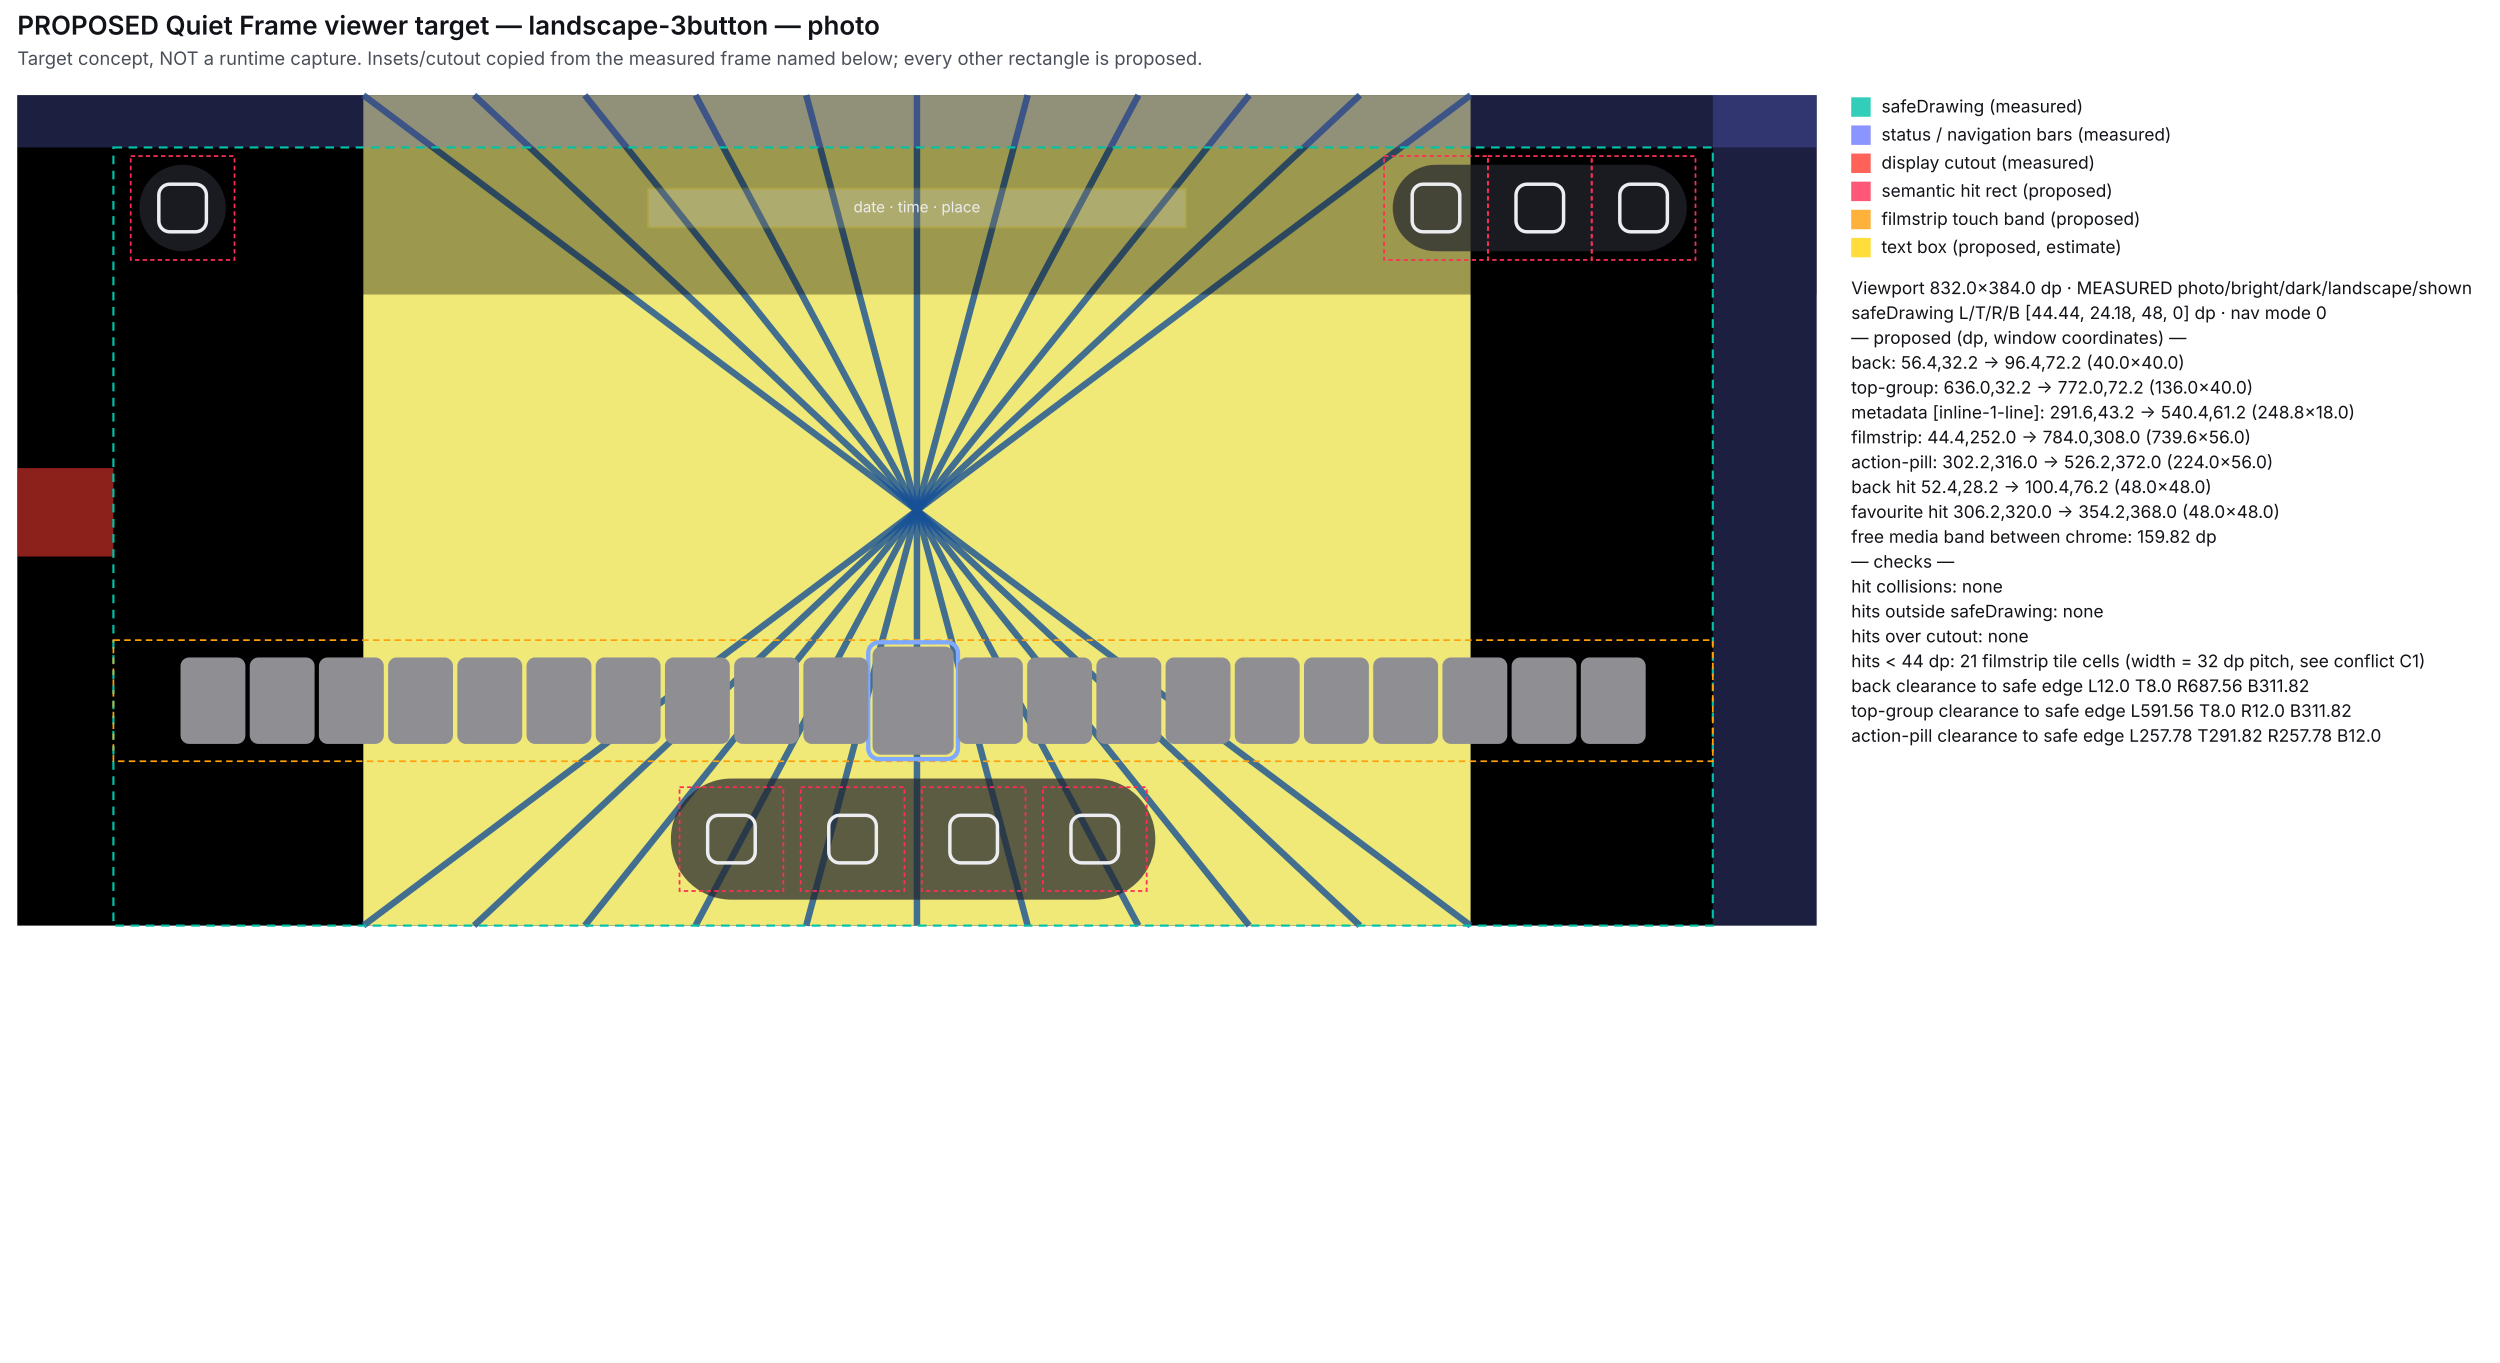
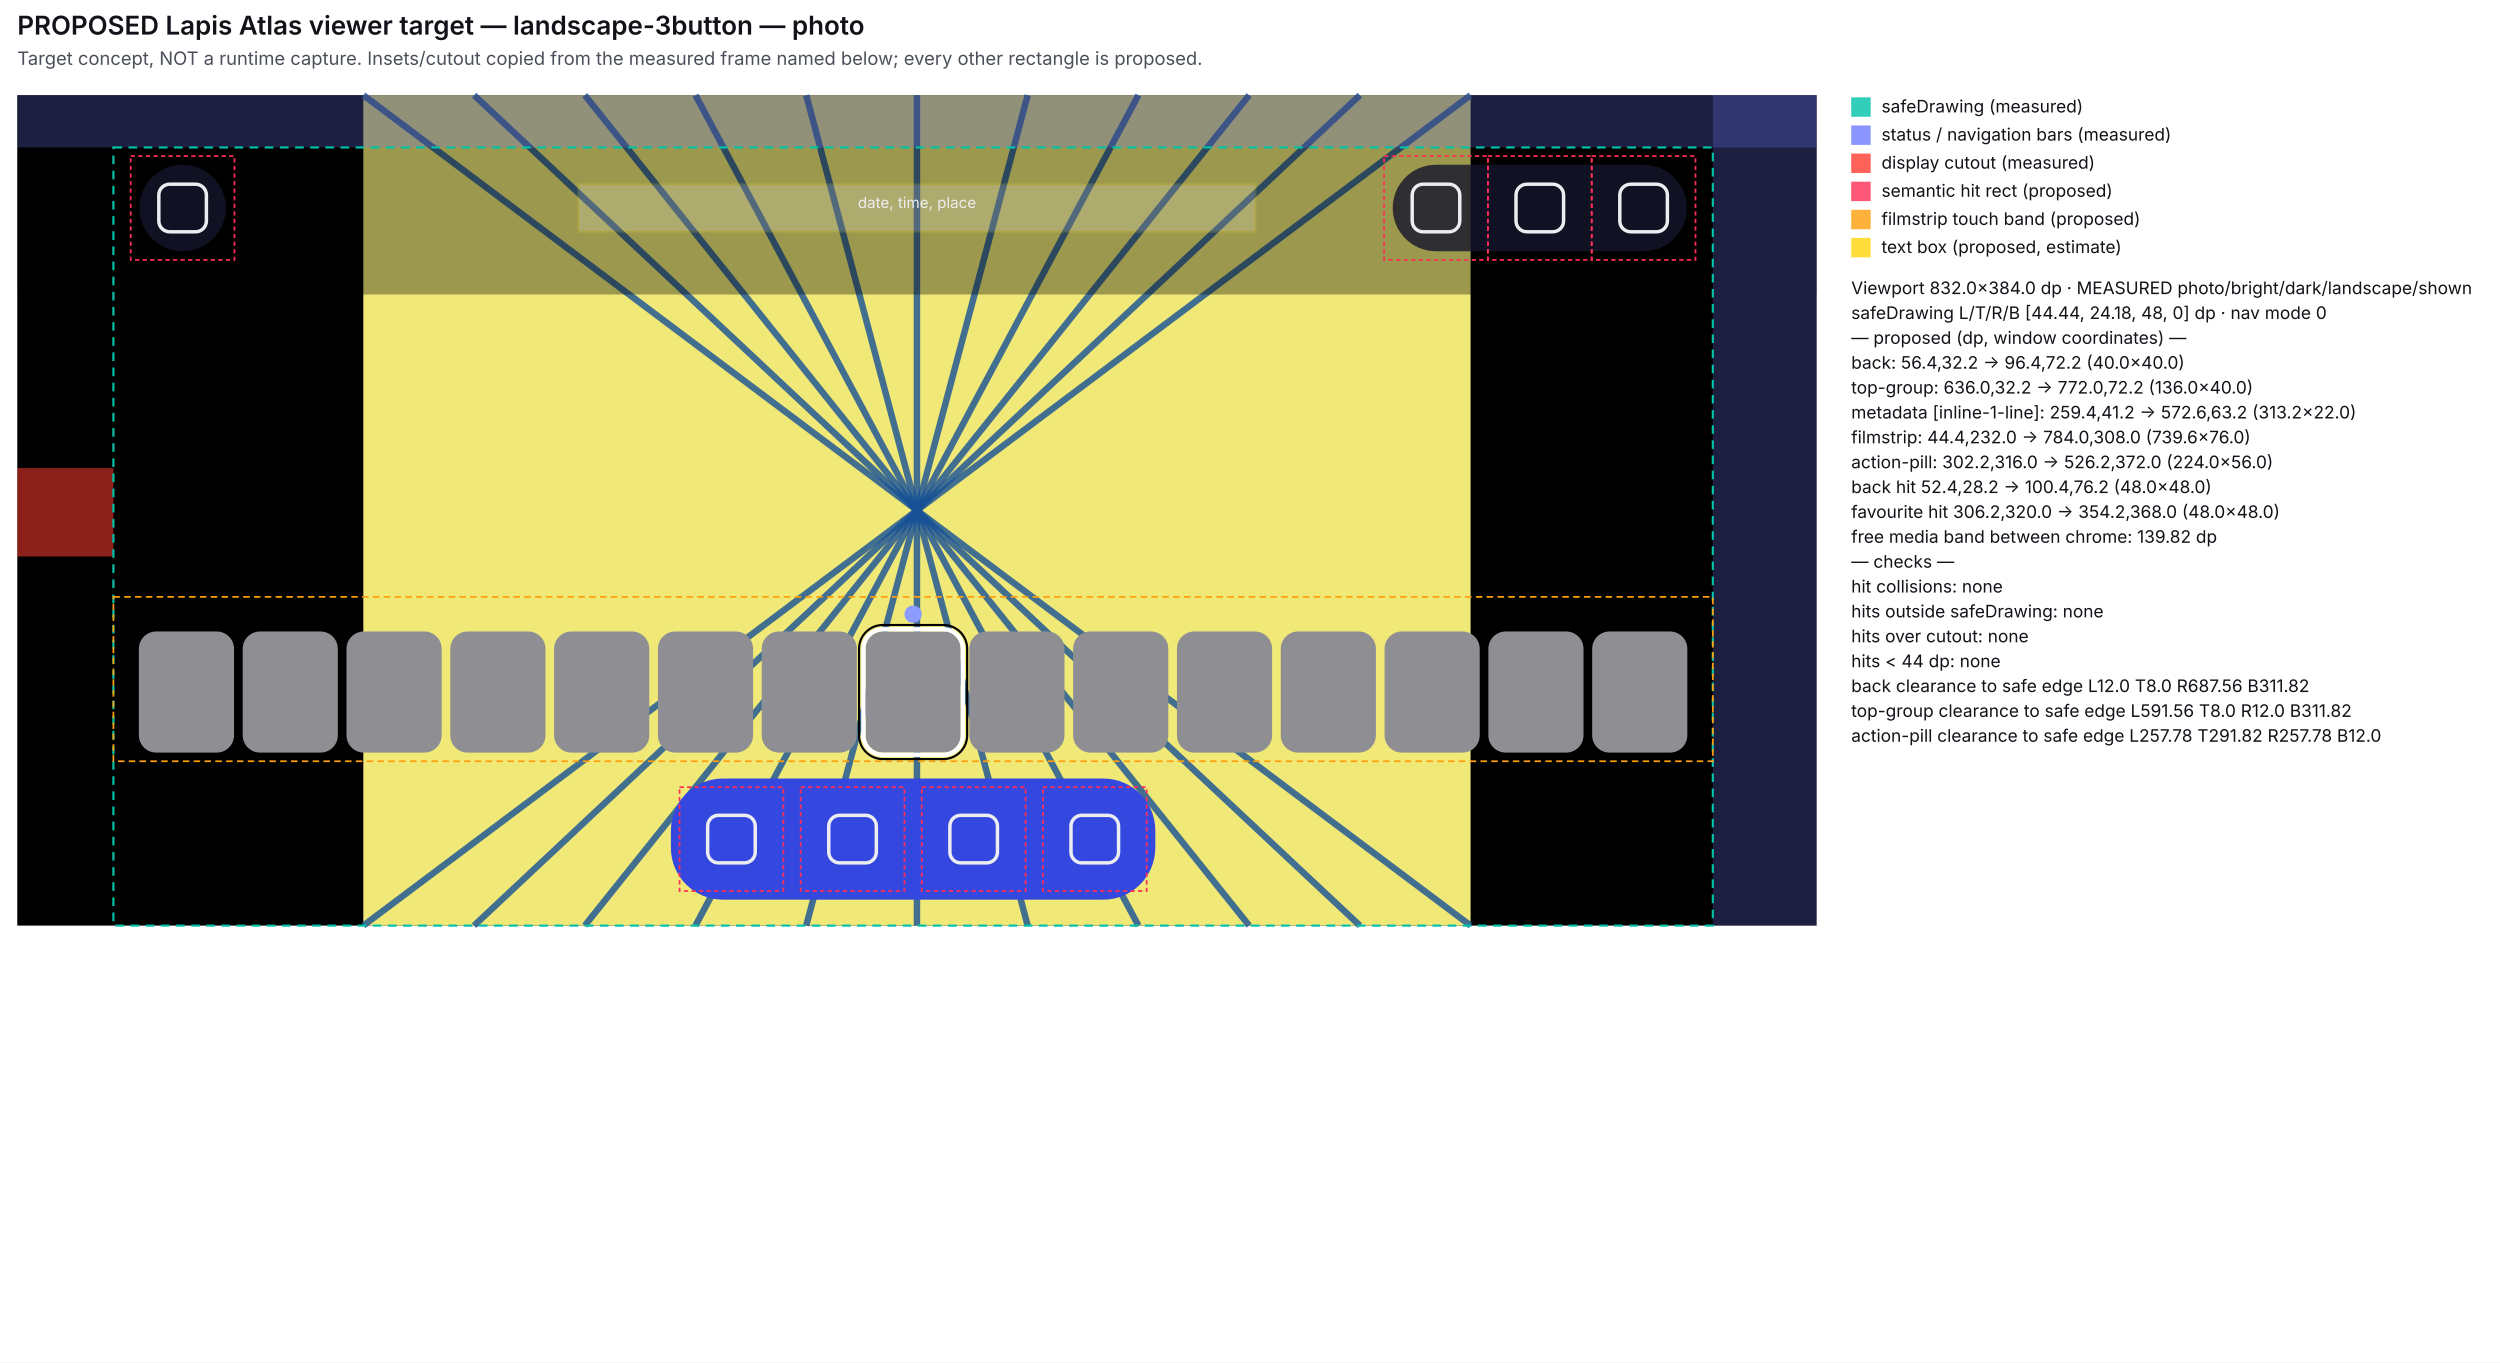
<svg xmlns="http://www.w3.org/2000/svg" viewBox="0 0 1156.0 630.0" font-family="Inter, Arial, sans-serif" font-size="8">
  <rect width="1156.0" height="630.0" fill="#FFFFFF" />
-   <text x="8" y="16" font-size="12" font-weight="600" fill="#111318">PROPOSED Quiet Frame viewer target — landscape-3button — photo</text>
+   <text x="8" y="16" font-size="12" font-weight="600" fill="#111318">PROPOSED Lapis Atlas viewer target — landscape-3button — photo</text>
  <text x="8" y="30" font-size="8.5" fill="#4A4F59">Target concept, NOT a runtime capture. Insets/cutout copied from the measured frame named below; every other rectangle is proposed.</text>
  <g transform="translate(8,44)">
    <rect width="832.0" height="384.0" fill="#000000" />
    <rect x="160.0" y="0.0" width="512.0" height="384.0" fill="#F0E978" />
    <line x1="160.0" y1="0.0" x2="672.0" y2="384.0" stroke="#165096" stroke-width="3" opacity="0.8" />
    <line x1="211.2" y1="0.0" x2="620.8" y2="384.0" stroke="#165096" stroke-width="3" opacity="0.8" />
    <line x1="262.4" y1="0.0" x2="569.6" y2="384.0" stroke="#165096" stroke-width="3" opacity="0.8" />
    <line x1="313.6" y1="0.0" x2="518.4" y2="384.0" stroke="#165096" stroke-width="3" opacity="0.8" />
    <line x1="364.8" y1="0.0" x2="467.2" y2="384.0" stroke="#165096" stroke-width="3" opacity="0.8" />
    <line x1="416.0" y1="0.0" x2="416.0" y2="384.0" stroke="#165096" stroke-width="3" opacity="0.8" />
    <line x1="467.2" y1="0.0" x2="364.8" y2="384.0" stroke="#165096" stroke-width="3" opacity="0.8" />
    <line x1="518.4" y1="0.0" x2="313.6" y2="384.0" stroke="#165096" stroke-width="3" opacity="0.8" />
    <line x1="569.6" y1="0.0" x2="262.4" y2="384.0" stroke="#165096" stroke-width="3" opacity="0.8" />
    <line x1="620.8" y1="0.0" x2="211.2" y2="384.0" stroke="#165096" stroke-width="3" opacity="0.8" />
    <line x1="672.0" y1="0.0" x2="160.0" y2="384.0" stroke="#165096" stroke-width="3" opacity="0.8" />
    <rect x="0" y="0" width="832.0" height="92.18" fill="#000" opacity="0.35" />
    <rect x="0" y="0" width="832.0" height="24.18" fill="#6E7BFF" opacity="0.25" />
    <rect x="784.0" y="0" width="48" height="384.0" fill="#6E7BFF" opacity="0.25" />
    <rect x="0.0" y="172.44" width="44.44" height="40.89" fill="#FF3B30" opacity="0.55" />
    <rect x="44.44" y="24.18" width="739.56" height="359.82" fill="none" stroke="#00C2A8" stroke-width="1" stroke-dasharray="4 3" />
-     <rect x="56.44" y="32.18" width="40.0" height="40.0" rx="20.0" fill="#23262E" opacity="0.72" />
+     <rect x="56.44" y="32.18" width="40.0" height="40.0" rx="20.0" fill="#14152A" opacity="0.8" />
    <rect x="65.44" y="41.18" width="22.0" height="22.0" rx="5" fill="none" stroke="#ECEDF0" stroke-width="1.6" />
    <rect x="52.44" y="28.18" width="48.0" height="48.0" fill="none" stroke="#FF2D55" stroke-width="0.8" stroke-dasharray="2 1.5" />
-     <rect x="636.0" y="32.18" width="136.0" height="40.0" rx="20.0" fill="#23262E" opacity="0.72" />
+     <rect x="636.0" y="32.18" width="136.0" height="40.0" rx="20.0" fill="#14152A" opacity="0.8" />
    <rect x="645.0" y="41.18" width="22.0" height="22.0" rx="5" fill="none" stroke="#ECEDF0" stroke-width="1.6" />
    <rect x="632.0" y="28.18" width="48.0" height="48.0" fill="none" stroke="#FF2D55" stroke-width="0.8" stroke-dasharray="2 1.5" />
    <rect x="693.0" y="41.18" width="22.0" height="22.0" rx="5" fill="none" stroke="#ECEDF0" stroke-width="1.6" />
    <rect x="680.0" y="28.18" width="48.0" height="48.0" fill="none" stroke="#FF2D55" stroke-width="0.8" stroke-dasharray="2 1.5" />
    <rect x="741.0" y="41.18" width="22.0" height="22.0" rx="5" fill="none" stroke="#ECEDF0" stroke-width="1.6" />
    <rect x="728.0" y="28.18" width="48.0" height="48.0" fill="none" stroke="#FF2D55" stroke-width="0.8" stroke-dasharray="2 1.5" />
-     <rect x="291.59" y="43.18" width="248.82" height="18.0" fill="#FFFFFF" opacity="0.18" stroke="#FFD60A" stroke-width="0.8" />
-     <text x="416.0" y="54.18" text-anchor="middle" fill="#ECEDF0" font-size="7">date · time · place</text>
-     <rect x="44.44" y="252.0" width="739.56" height="56.0" fill="none" stroke="#FF9F0A" stroke-width="0.8" stroke-dasharray="3 2" />
-     <rect x="395.47" y="255.0" width="37.5" height="50.0" rx="4" fill="#8E8E93" />
-     <rect x="393.47" y="253.0" width="41.5" height="54.0" rx="5" fill="none" stroke="#7FA8FF" stroke-width="2.0" />
-     <rect x="434.97" y="260.0" width="30.0" height="40.0" rx="4" fill="#8E8E93" />
-     <rect x="466.97" y="260.0" width="30.0" height="40.0" rx="4" fill="#8E8E93" />
-     <rect x="498.97" y="260.0" width="30.0" height="40.0" rx="4" fill="#8E8E93" />
-     <rect x="530.97" y="260.0" width="30.0" height="40.0" rx="4" fill="#8E8E93" />
-     <rect x="562.97" y="260.0" width="30.0" height="40.0" rx="4" fill="#8E8E93" />
-     <rect x="594.97" y="260.0" width="30.0" height="40.0" rx="4" fill="#8E8E93" />
-     <rect x="626.97" y="260.0" width="30.0" height="40.0" rx="4" fill="#8E8E93" />
-     <rect x="658.97" y="260.0" width="30.0" height="40.0" rx="4" fill="#8E8E93" />
-     <rect x="690.97" y="260.0" width="30.0" height="40.0" rx="4" fill="#8E8E93" />
-     <rect x="722.97" y="260.0" width="30.0" height="40.0" rx="4" fill="#8E8E93" />
-     <rect x="363.47" y="260.0" width="30.0" height="40.0" rx="4" fill="#8E8E93" />
-     <rect x="331.47" y="260.0" width="30.0" height="40.0" rx="4" fill="#8E8E93" />
-     <rect x="299.47" y="260.0" width="30.0" height="40.0" rx="4" fill="#8E8E93" />
-     <rect x="267.47" y="260.0" width="30.0" height="40.0" rx="4" fill="#8E8E93" />
-     <rect x="235.47" y="260.0" width="30.0" height="40.0" rx="4" fill="#8E8E93" />
-     <rect x="203.47" y="260.0" width="30.0" height="40.0" rx="4" fill="#8E8E93" />
-     <rect x="171.47" y="260.0" width="30.0" height="40.0" rx="4" fill="#8E8E93" />
-     <rect x="139.47" y="260.0" width="30.0" height="40.0" rx="4" fill="#8E8E93" />
-     <rect x="107.47" y="260.0" width="30.0" height="40.0" rx="4" fill="#8E8E93" />
-     <rect x="75.47" y="260.0" width="30.0" height="40.0" rx="4" fill="#8E8E93" />
-     <rect x="302.22" y="316.0" width="224.0" height="56.0" rx="28.0" fill="#23262E" opacity="0.72" />
+     <rect x="259.4" y="41.18" width="313.2" height="22.0" fill="#FFFFFF" opacity="0.18" stroke="#FFD60A" stroke-width="0.8" />
+     <text x="416.0" y="52.18" text-anchor="middle" fill="#ECEDF0" font-size="7">date, time, place</text>
+     <rect x="44.44" y="232.0" width="739.56" height="76.0" fill="none" stroke="#FF9F0A" stroke-width="0.8" stroke-dasharray="3 2" />
+     <rect x="392.22" y="248.0" width="44.0" height="56.0" rx="8.0" fill="#8E8E93" />
+     <rect x="389.22" y="245.0" width="50.0" height="62.0" rx="11.0" fill="none" stroke="#000" stroke-width="1.0" />
+     <rect x="391.22" y="247.0" width="46.0" height="58.0" rx="9.0" fill="none" stroke="#FFFFFF" stroke-width="2.0" />
+     <circle cx="414.22" cy="240.0" r="4.0" fill="#8C9BFF" />
+     <rect x="440.22" y="248.0" width="44.0" height="56.0" rx="8.0" fill="#8E8E93" />
+     <rect x="488.22" y="248.0" width="44.0" height="56.0" rx="8.0" fill="#8E8E93" />
+     <rect x="536.22" y="248.0" width="44.0" height="56.0" rx="8.0" fill="#8E8E93" />
+     <rect x="584.22" y="248.0" width="44.0" height="56.0" rx="8.0" fill="#8E8E93" />
+     <rect x="632.22" y="248.0" width="44.0" height="56.0" rx="8.0" fill="#8E8E93" />
+     <rect x="680.22" y="248.0" width="44.0" height="56.0" rx="8.0" fill="#8E8E93" />
+     <rect x="728.22" y="248.0" width="44.0" height="56.0" rx="8.0" fill="#8E8E93" />
+     <rect x="344.22" y="248.0" width="44.0" height="56.0" rx="8.0" fill="#8E8E93" />
+     <rect x="296.22" y="248.0" width="44.0" height="56.0" rx="8.0" fill="#8E8E93" />
+     <rect x="248.22" y="248.0" width="44.0" height="56.0" rx="8.0" fill="#8E8E93" />
+     <rect x="200.22" y="248.0" width="44.0" height="56.0" rx="8.0" fill="#8E8E93" />
+     <rect x="152.22" y="248.0" width="44.0" height="56.0" rx="8.0" fill="#8E8E93" />
+     <rect x="104.22" y="248.0" width="44.0" height="56.0" rx="8.0" fill="#8E8E93" />
+     <rect x="56.22" y="248.0" width="44.0" height="56.0" rx="8.0" fill="#8E8E93" />
+     <rect x="302.22" y="316.0" width="224.0" height="56.0" rx="24.0" fill="#3448E0" />
    <rect x="319.22" y="333.0" width="22.0" height="22.0" rx="5" fill="none" stroke="#ECEDF0" stroke-width="1.6" />
    <rect x="306.22" y="320.0" width="48.0" height="48.0" fill="none" stroke="#FF2D55" stroke-width="0.8" stroke-dasharray="2 1.5" />
    <rect x="375.22" y="333.0" width="22.0" height="22.0" rx="5" fill="none" stroke="#ECEDF0" stroke-width="1.6" />
    <rect x="362.22" y="320.0" width="48.0" height="48.0" fill="none" stroke="#FF2D55" stroke-width="0.8" stroke-dasharray="2 1.5" />
    <rect x="431.22" y="333.0" width="22.0" height="22.0" rx="5" fill="none" stroke="#ECEDF0" stroke-width="1.6" />
    <rect x="418.22" y="320.0" width="48.0" height="48.0" fill="none" stroke="#FF2D55" stroke-width="0.8" stroke-dasharray="2 1.5" />
    <rect x="487.22" y="333.0" width="22.0" height="22.0" rx="5" fill="none" stroke="#ECEDF0" stroke-width="1.6" />
    <rect x="474.22" y="320.0" width="48.0" height="48.0" fill="none" stroke="#FF2D55" stroke-width="0.8" stroke-dasharray="2 1.5" />
  </g>
  <defs>
    <pattern id="hatch" width="6" height="6" patternUnits="userSpaceOnUse" patternTransform="rotate(45)">
      <line x1="0" y1="0" x2="0" y2="6" stroke="#FF9F0A" stroke-width="2" />
    </pattern>
  </defs>
  <g font-size="8" fill="#111318">
    <rect x="856.0" y="45" width="9" height="9" fill="#00C2A8" opacity="0.8" />
    <text x="870.0" y="52">safeDrawing (measured)</text>
    <rect x="856.0" y="58" width="9" height="9" fill="#6E7BFF" opacity="0.8" />
    <text x="870.0" y="65">status / navigation bars (measured)</text>
    <rect x="856.0" y="71" width="9" height="9" fill="#FF3B30" opacity="0.8" />
    <text x="870.0" y="78">display cutout (measured)</text>
    <rect x="856.0" y="84" width="9" height="9" fill="#FF2D55" opacity="0.8" />
    <text x="870.0" y="91">semantic hit rect (proposed)</text>
    <rect x="856.0" y="97" width="9" height="9" fill="#FF9F0A" opacity="0.8" />
    <text x="870.0" y="104">filmstrip touch band (proposed)</text>
    <rect x="856.0" y="110" width="9" height="9" fill="#FFD60A" opacity="0.8" />
    <text x="870.0" y="117">text box (proposed, estimate)</text>
    <text x="856.0" y="136">Viewport 832.0×384.0 dp · MEASURED photo/bright/dark/landscape/shown</text>
    <text x="856.0" y="147.5">safeDrawing L/T/R/B [44.44, 24.18, 48, 0] dp · nav mode 0</text>
    <text x="856.0" y="159.0">— proposed (dp, window coordinates) —</text>
    <text x="856.0" y="170.5">back: 56.4,32.2 → 96.4,72.2 (40.0×40.0)</text>
    <text x="856.0" y="182.0">top-group: 636.0,32.2 → 772.0,72.2 (136.0×40.0)</text>
-     <text x="856.0" y="193.5">metadata [inline-1-line]: 291.6,43.2 → 540.4,61.2 (248.8×18.0)</text>
-     <text x="856.0" y="205.0">filmstrip: 44.4,252.0 → 784.0,308.0 (739.6×56.0)</text>
+     <text x="856.0" y="193.5">metadata [inline-1-line]: 259.4,41.2 → 572.6,63.2 (313.2×22.0)</text>
+     <text x="856.0" y="205.0">filmstrip: 44.4,232.0 → 784.0,308.0 (739.6×76.0)</text>
    <text x="856.0" y="216.5">action-pill: 302.2,316.0 → 526.2,372.0 (224.0×56.0)</text>
    <text x="856.0" y="228.0">back hit 52.4,28.2 → 100.4,76.2 (48.0×48.0)</text>
    <text x="856.0" y="239.5">favourite hit 306.2,320.0 → 354.2,368.0 (48.0×48.0)</text>
-     <text x="856.0" y="251.0">free media band between chrome: 159.82 dp</text>
+     <text x="856.0" y="251.0">free media band between chrome: 139.82 dp</text>
    <text x="856.0" y="262.5">— checks —</text>
    <text x="856.0" y="274.0">hit collisions: none</text>
    <text x="856.0" y="285.5">hits outside safeDrawing: none</text>
    <text x="856.0" y="297.0">hits over cutout: none</text>
-     <text x="856.0" y="308.5">hits &lt; 44 dp: 21 filmstrip tile cells (width = 32 dp pitch, see conflict C1)</text>
+     <text x="856.0" y="308.5">hits &lt; 44 dp: none</text>
    <text x="856.0" y="320.0">back clearance to safe edge L12.0 T8.0 R687.56 B311.82</text>
    <text x="856.0" y="331.5">top-group clearance to safe edge L591.56 T8.0 R12.0 B311.82</text>
    <text x="856.0" y="343.0">action-pill clearance to safe edge L257.78 T291.82 R257.78 B12.0</text>
  </g>
</svg>
